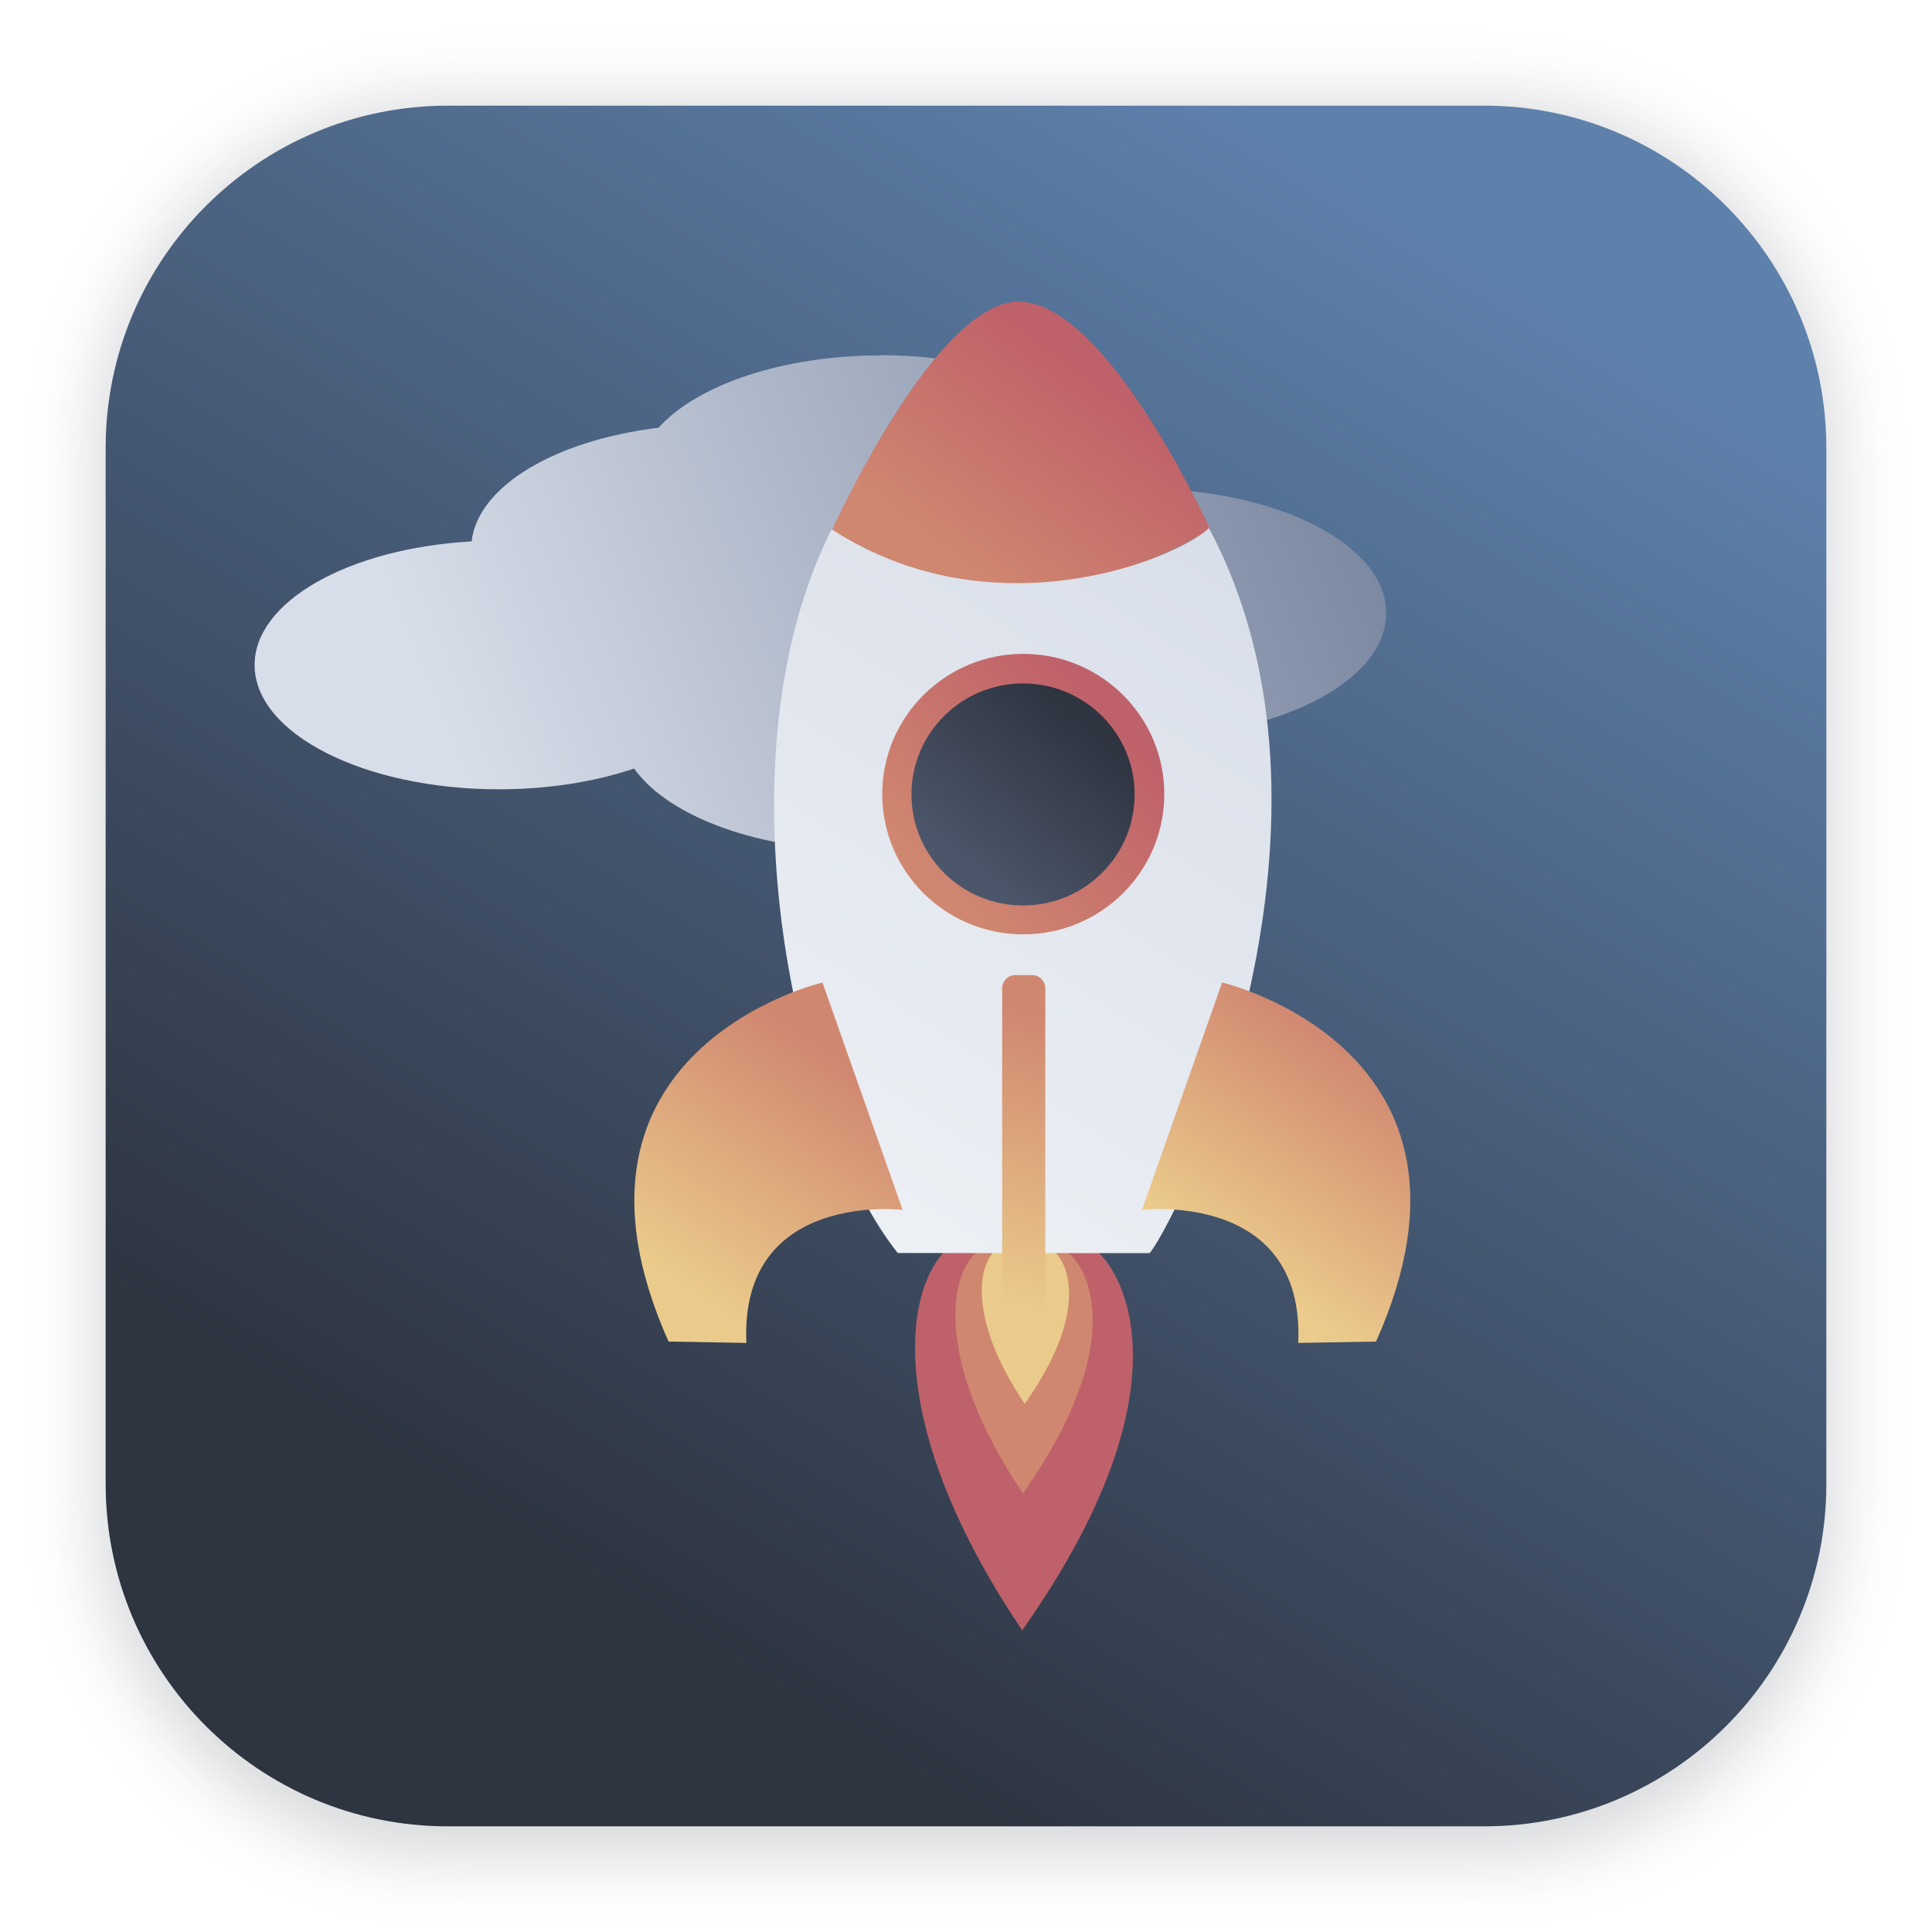
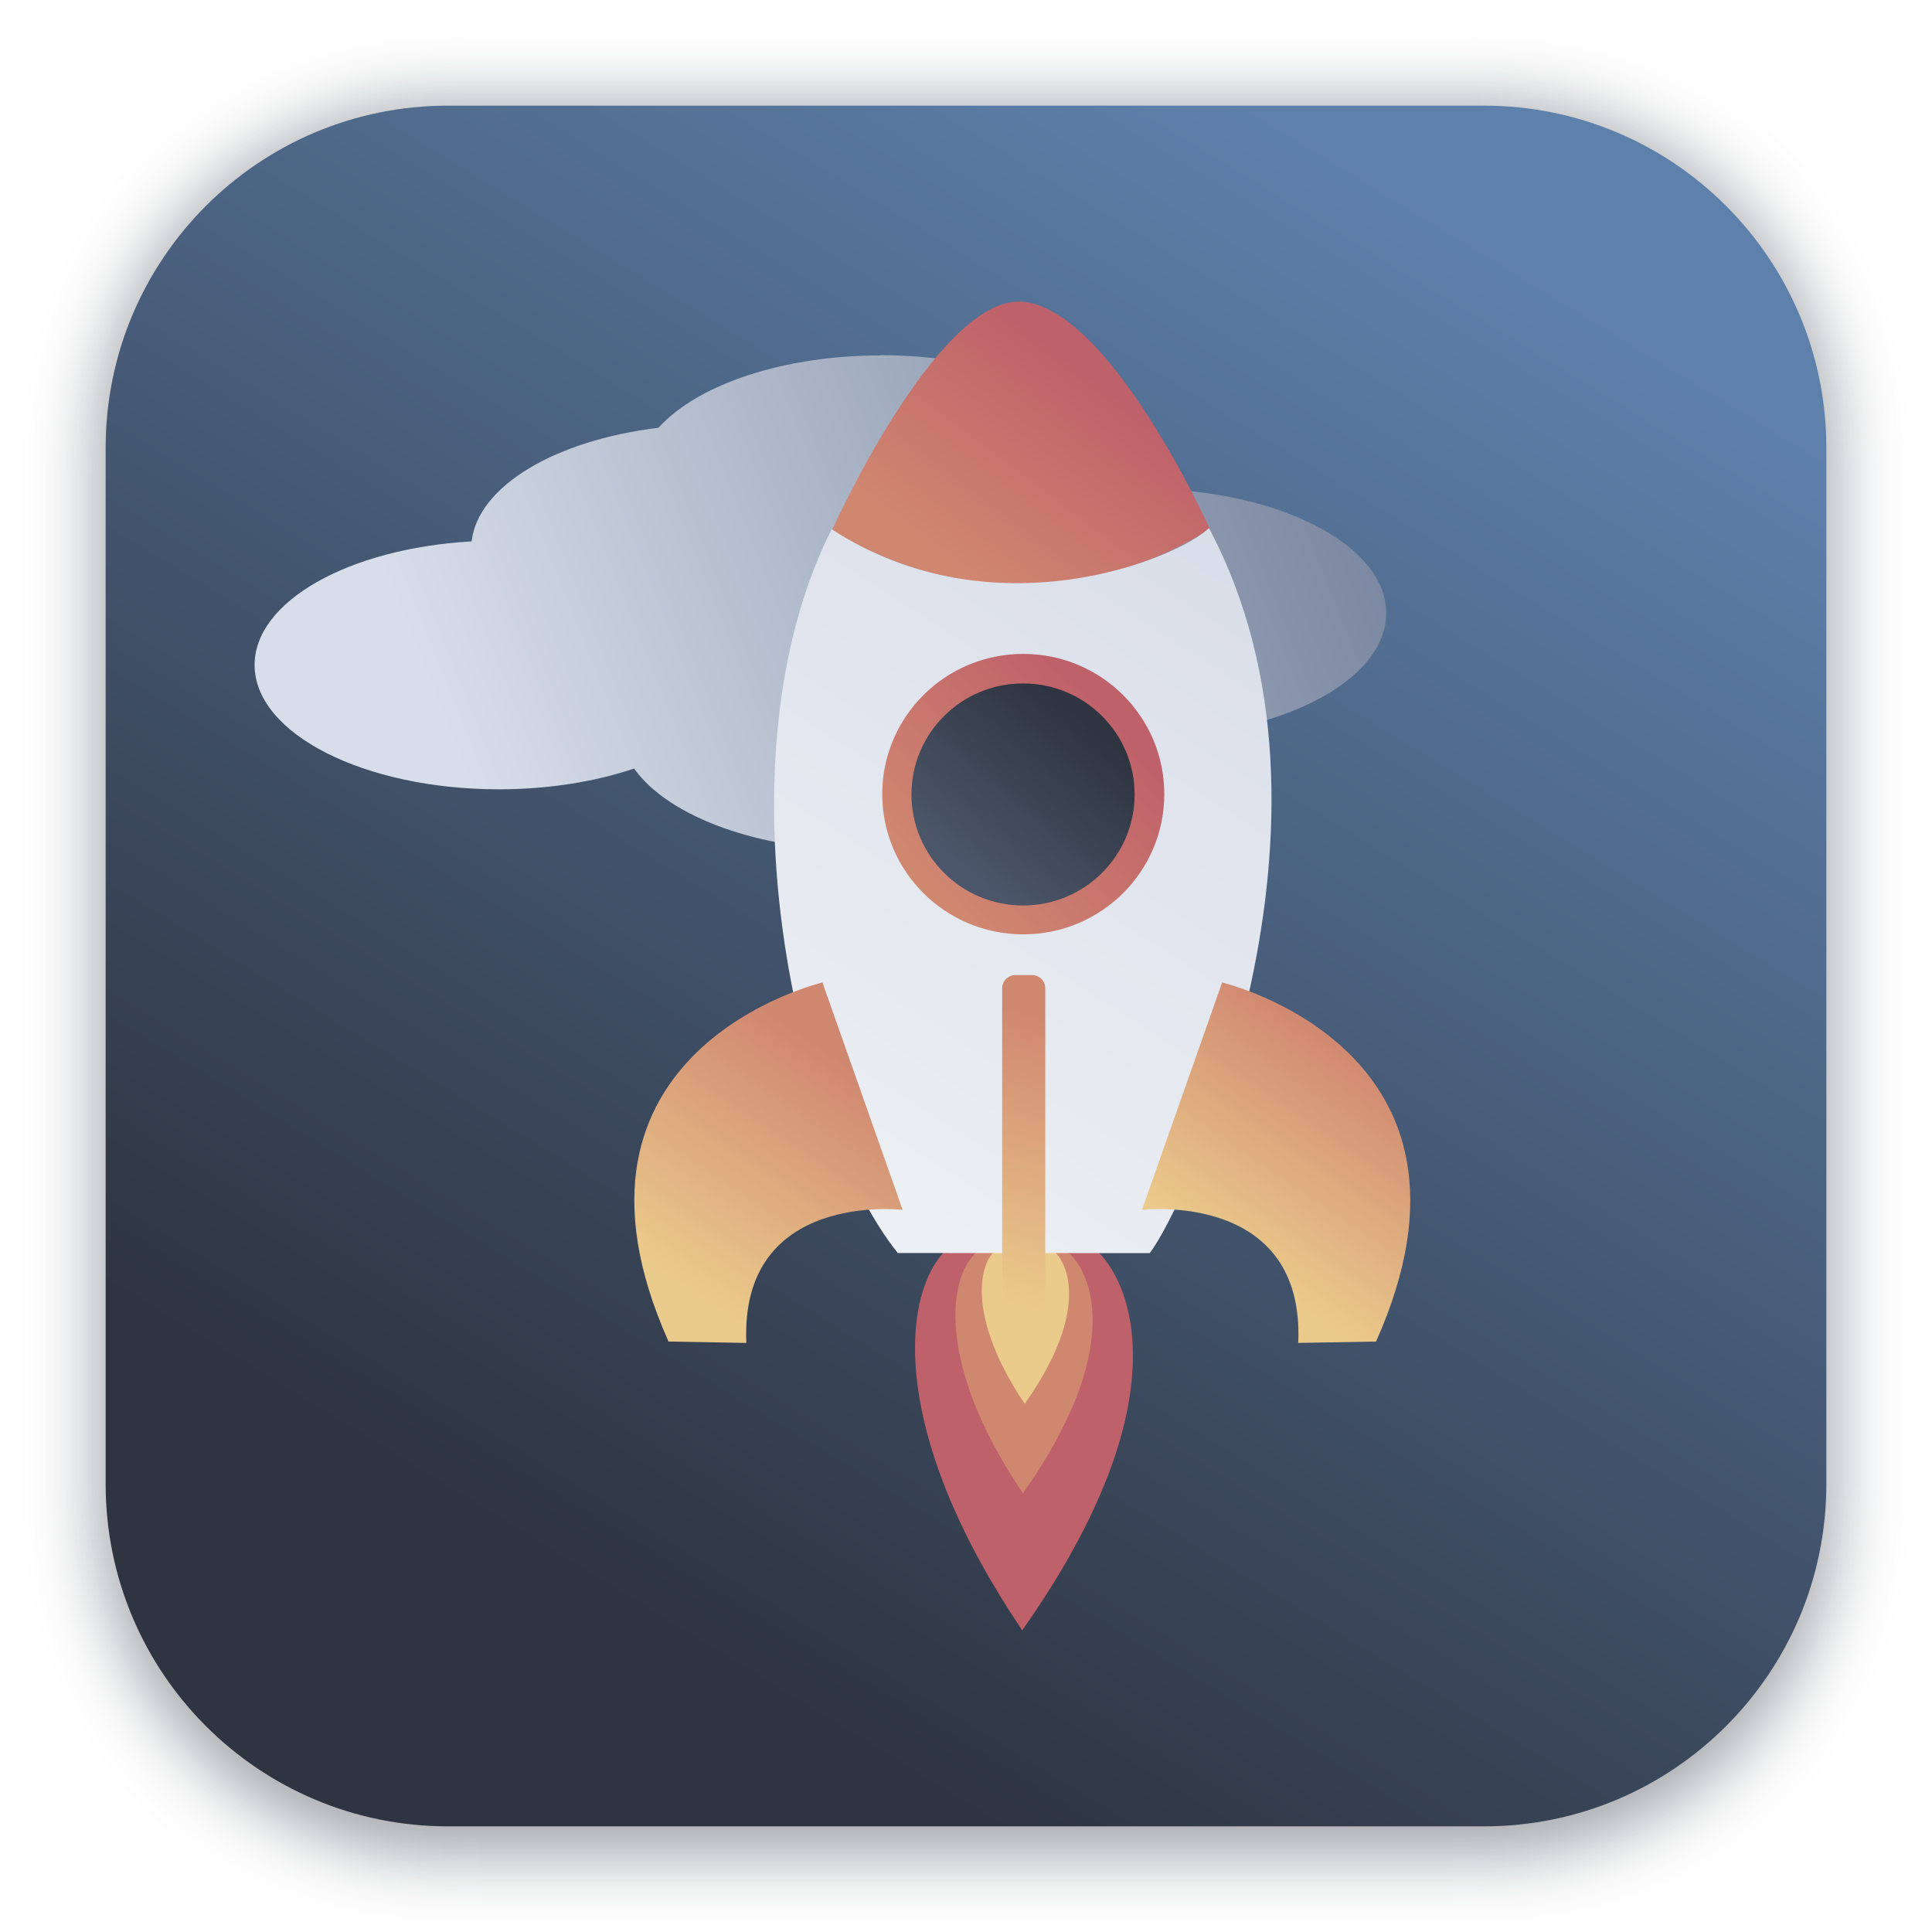
<svg xmlns="http://www.w3.org/2000/svg" width="64" height="64" version="1.1" viewBox="0 0 16.933 16.933">
  <defs>
    <filter id="filter1178" x="-.048" y="-.048" width="1.096" height="1.096" color-interpolation-filters="sRGB">
      <feGaussianBlur stdDeviation="0.307" />
    </filter>
    <linearGradient id="linearGradient1340" x1="6.274" x2="13.684" y1="14.625" y2="2.475" gradientUnits="userSpaceOnUse">
      <stop stop-color="#2e3440" offset="0" />
      <stop stop-color="#5e81ac" offset="1" />
    </linearGradient>
    <linearGradient id="linearGradient5507" x1="75.959" x2="74.28" y1="-10.954" y2="-8.725" gradientTransform="matrix(.73302 0 0 .73302 -44.697 11.128)" gradientUnits="userSpaceOnUse">
      <stop stop-color="#bf616a" offset="0" />
      <stop stop-color="#d08770" offset="1" />
    </linearGradient>
    <linearGradient id="linearGradient6219" x1="78.955" x2="74.077" y1="-8.342" y2="-.713" gradientTransform="matrix(.73302 0 0 .73302 -44.706 11.119)" gradientUnits="userSpaceOnUse">
      <stop stop-color="#d8dee9" offset="0" />
      <stop stop-color="#eceff4" offset="1" />
    </linearGradient>
    <linearGradient id="linearGradient6593" x1="76.486" x2="74.361" y1="-6.691" y2="-4.686" gradientTransform="matrix(.73302 0 0 .73302 -44.697 11.128)" gradientUnits="userSpaceOnUse">
      <stop stop-color="#bf616a" offset="0" />
      <stop stop-color="#d08770" offset="1" />
    </linearGradient>
    <linearGradient id="linearGradient6903" x1="76.239" x2="74.772" y1="-6.574" y2="-4.84" gradientTransform="matrix(.73302 0 0 .73302 -44.697 11.128)" gradientUnits="userSpaceOnUse">
      <stop stop-color="#2e3440" offset="0" />
      <stop stop-color="#4c566a" offset="1" />
    </linearGradient>
    <linearGradient id="linearGradient7161" x1="73.21" x2="71.356" y1="-2.614" y2=".152" gradientTransform="matrix(.73302 0 0 .73302 -44.697 11.128)" gradientUnits="userSpaceOnUse">
      <stop stop-color="#d08770" offset="0" />
      <stop stop-color="#ebcb8b" offset="1" />
    </linearGradient>
    <linearGradient id="linearGradient7559" x1="79.28" x2="77.609" y1="-2.813" y2="-.352" gradientTransform="matrix(.73302 0 0 .73302 -44.697 11.128)" gradientUnits="userSpaceOnUse">
      <stop stop-color="#d08770" offset="0" />
      <stop stop-color="#ebcb8b" offset="1" />
    </linearGradient>
    <linearGradient id="linearGradient7863" x1="76.007" x2="75.11" y1="-2.977" y2=".364" gradientTransform="matrix(.73302 0 0 .73302 -44.697 11.128)" gradientUnits="userSpaceOnUse">
      <stop stop-color="#d08770" offset="0" />
      <stop stop-color="#ebcb8b" offset="1" />
    </linearGradient>
    <linearGradient id="linearGradient8179" x1="77.659" x2="67.285" y1="-10.313" y2="-6.173" gradientTransform="matrix(.73302 0 0 .73302 -43.656 11.128)" gradientUnits="userSpaceOnUse">
      <stop stop-color="#7b88a1" offset="0" />
      <stop stop-color="#d8dee9" offset="1" />
    </linearGradient>
  </defs>
  <g stroke-linecap="round" stroke-linejoin="round">
-     <rect transform="matrix(.99138 0 0 1 .072989 .1117)" x=".794" y=".794" width="15.346" height="15.346" rx="3.053" ry="3.053" fill="#2e3440" filter="url(#filter1178)" opacity=".2" stroke-width="1.249" />
+     <rect transform="matrix(.99138 0 0 1 .072989 .0019055)" x=".794" y=".905" width="15.346" height="15.346" rx="3.053" ry="3.053" fill="#2e3440" filter="url(#filter1178)" opacity=".45" stroke-width="1.249" style="mix-blend-mode:normal" />
    <rect x=".926" y=".926" width="15.081" height="15.081" rx="3" ry="3" fill="url(#linearGradient1340)" stroke-width="1.227" />
    <rect x=".012" y=".006" width="16.924" height="16.927" fill="none" opacity=".15" stroke-width="1.052" />
  </g>
  <g transform="translate(-1.6916)">
    <path d="m10.095 10.872 1.093 0.025c0.188 0.004 1.125 1.034-0.537 3.392-1.3-1.926-1.01-3.177-0.556-3.417z" fill="#bf616a" />
    <path d="m10.307 10.935 0.689 0.016c0.118 0.003 0.708 0.652-0.339 2.137-0.819-1.213-0.636-2.001-0.35-2.153z" fill="#d08770" />
    <path d="m10.45 10.935 0.438 0.01c0.075 0.002 0.451 0.414-0.215 1.359-0.521-0.772-0.405-1.273-0.223-1.369z" fill="#ebcb8b" />
    <path d="m9.408 3.115a2.143 1.09 0 0 0-1.945 0.634 2.143 1.09 0 0 0-1.638 0.996 2.143 1.09 0 0 0-1.902 1.083 2.143 1.09 0 0 0 2.143 1.09 2.143 1.09 0 0 0 1.183-0.182 2.143 1.09 0 0 0 2.013 0.718 2.143 1.09 0 0 0 2.135-1.001 2.143 1.09 0 0 0 0.301 0.011 2.143 1.09 0 0 0 2.143-1.091 2.143 1.09 0 0 0-2.143-1.09 2.143 1.09 0 0 0-0.152 0.003 2.143 1.09 0 0 0 0.007-0.083 2.143 1.09 0 0 0-2.143-1.09z" fill="url(#linearGradient8179)" stroke-linecap="round" stroke-linejoin="round" stroke-width=".014" />
    <path d="m10.621 2.643c0.782 0.01 1.675 1.994 1.675 1.994-0.397 0.251-1.722 0.956-3.314 0.013 0 0 0.902-2.005 1.639-2.007z" fill="url(#linearGradient5507)" />
    <path d="m8.981 4.639c1.421 0.924 3.041 0.253 3.306-0.011 1.363 2.56-0.203 5.951-0.519 6.355l-2.208-8.79e-4c-0.886-1.109-1.608-4.306-0.579-6.344z" fill="url(#linearGradient6219)" />
    <g stroke-linecap="round" stroke-linejoin="round">
      <ellipse cx="10.66" cy="6.96" rx="1.236" ry="1.229" fill="url(#linearGradient6593)" stroke-width=".039" />
      <ellipse cx="10.658" cy="6.963" rx=".978" ry=".973" fill="url(#linearGradient6903)" stroke-width=".031" />
      <rect x="10.475" y="8.546" width=".378" height="3.186" ry=".116" fill="url(#linearGradient7863)" stroke-width=".02" />
    </g>
    <path d="m11.7 10.605 0.703-1.994s2.492 0.587 1.349 3.147l-0.682 0.012c0.059-1.337-1.371-1.166-1.371-1.166v2e-6z" fill="url(#linearGradient7559)" />
    <path d="m9.603 10.605-0.703-1.994s-2.492 0.587-1.349 3.147l0.682 0.012c-0.059-1.337 1.371-1.166 1.371-1.166v2e-6z" fill="url(#linearGradient7161)" />
  </g>
</svg>
